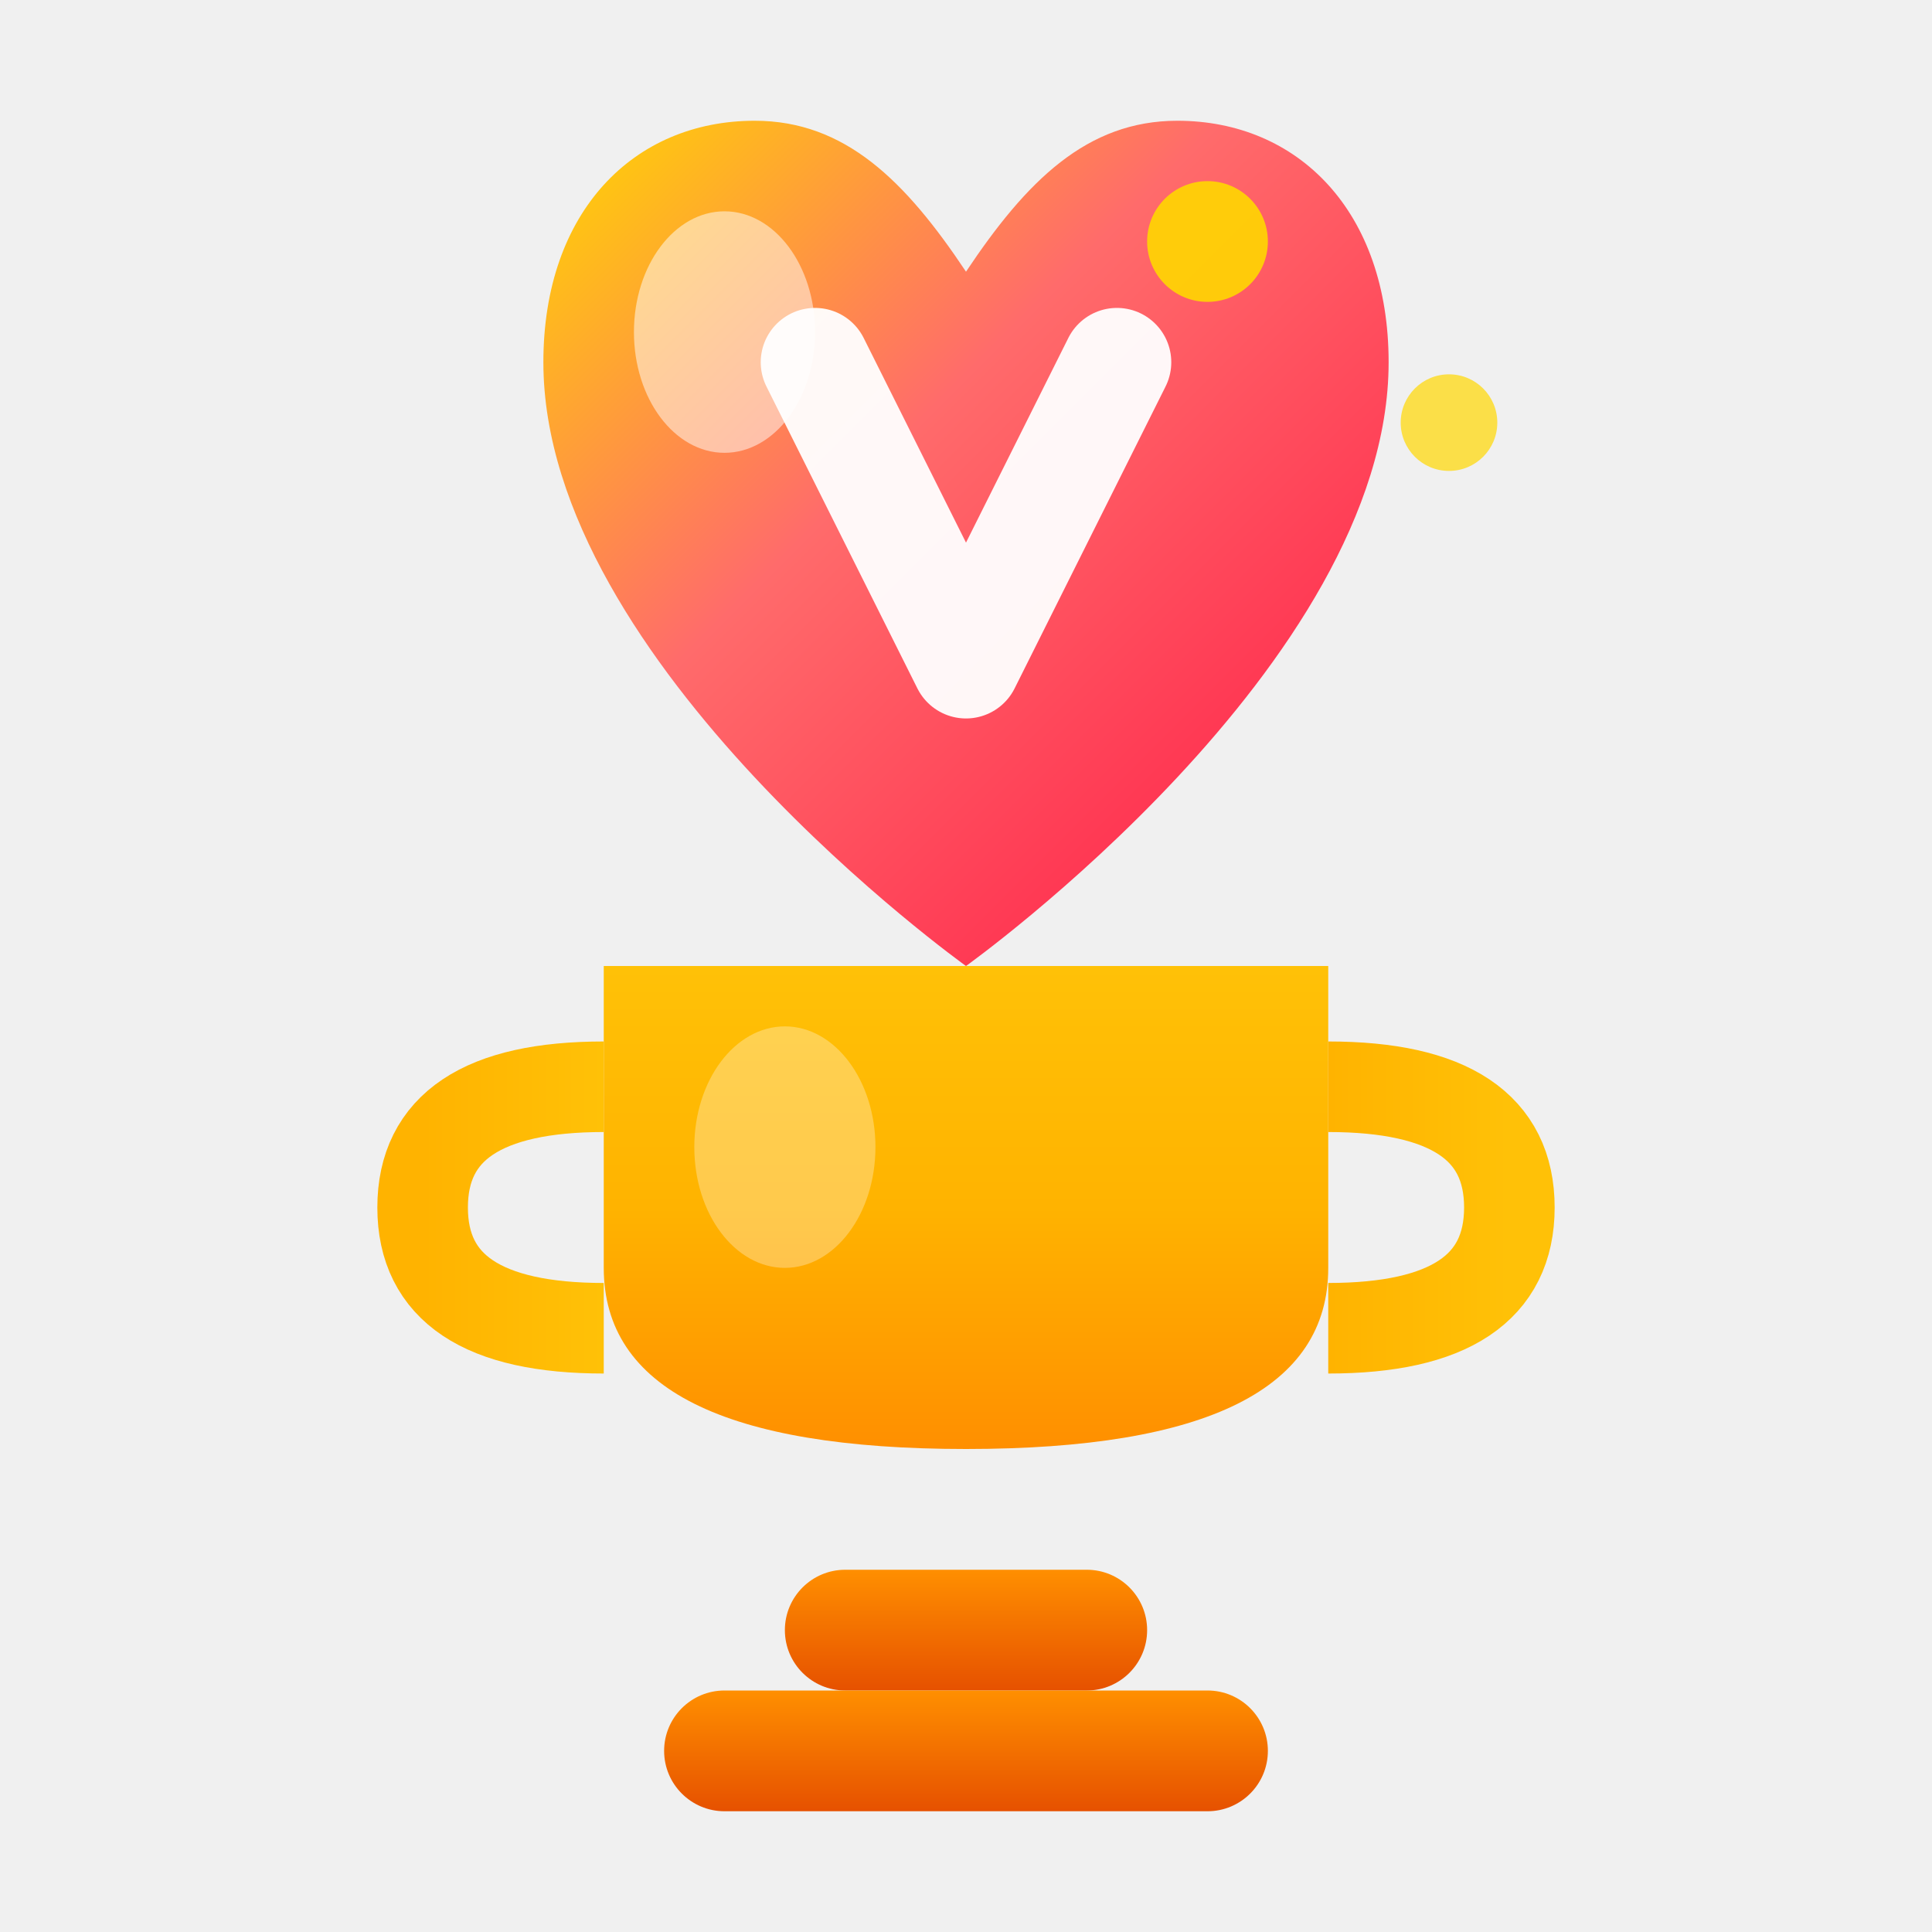
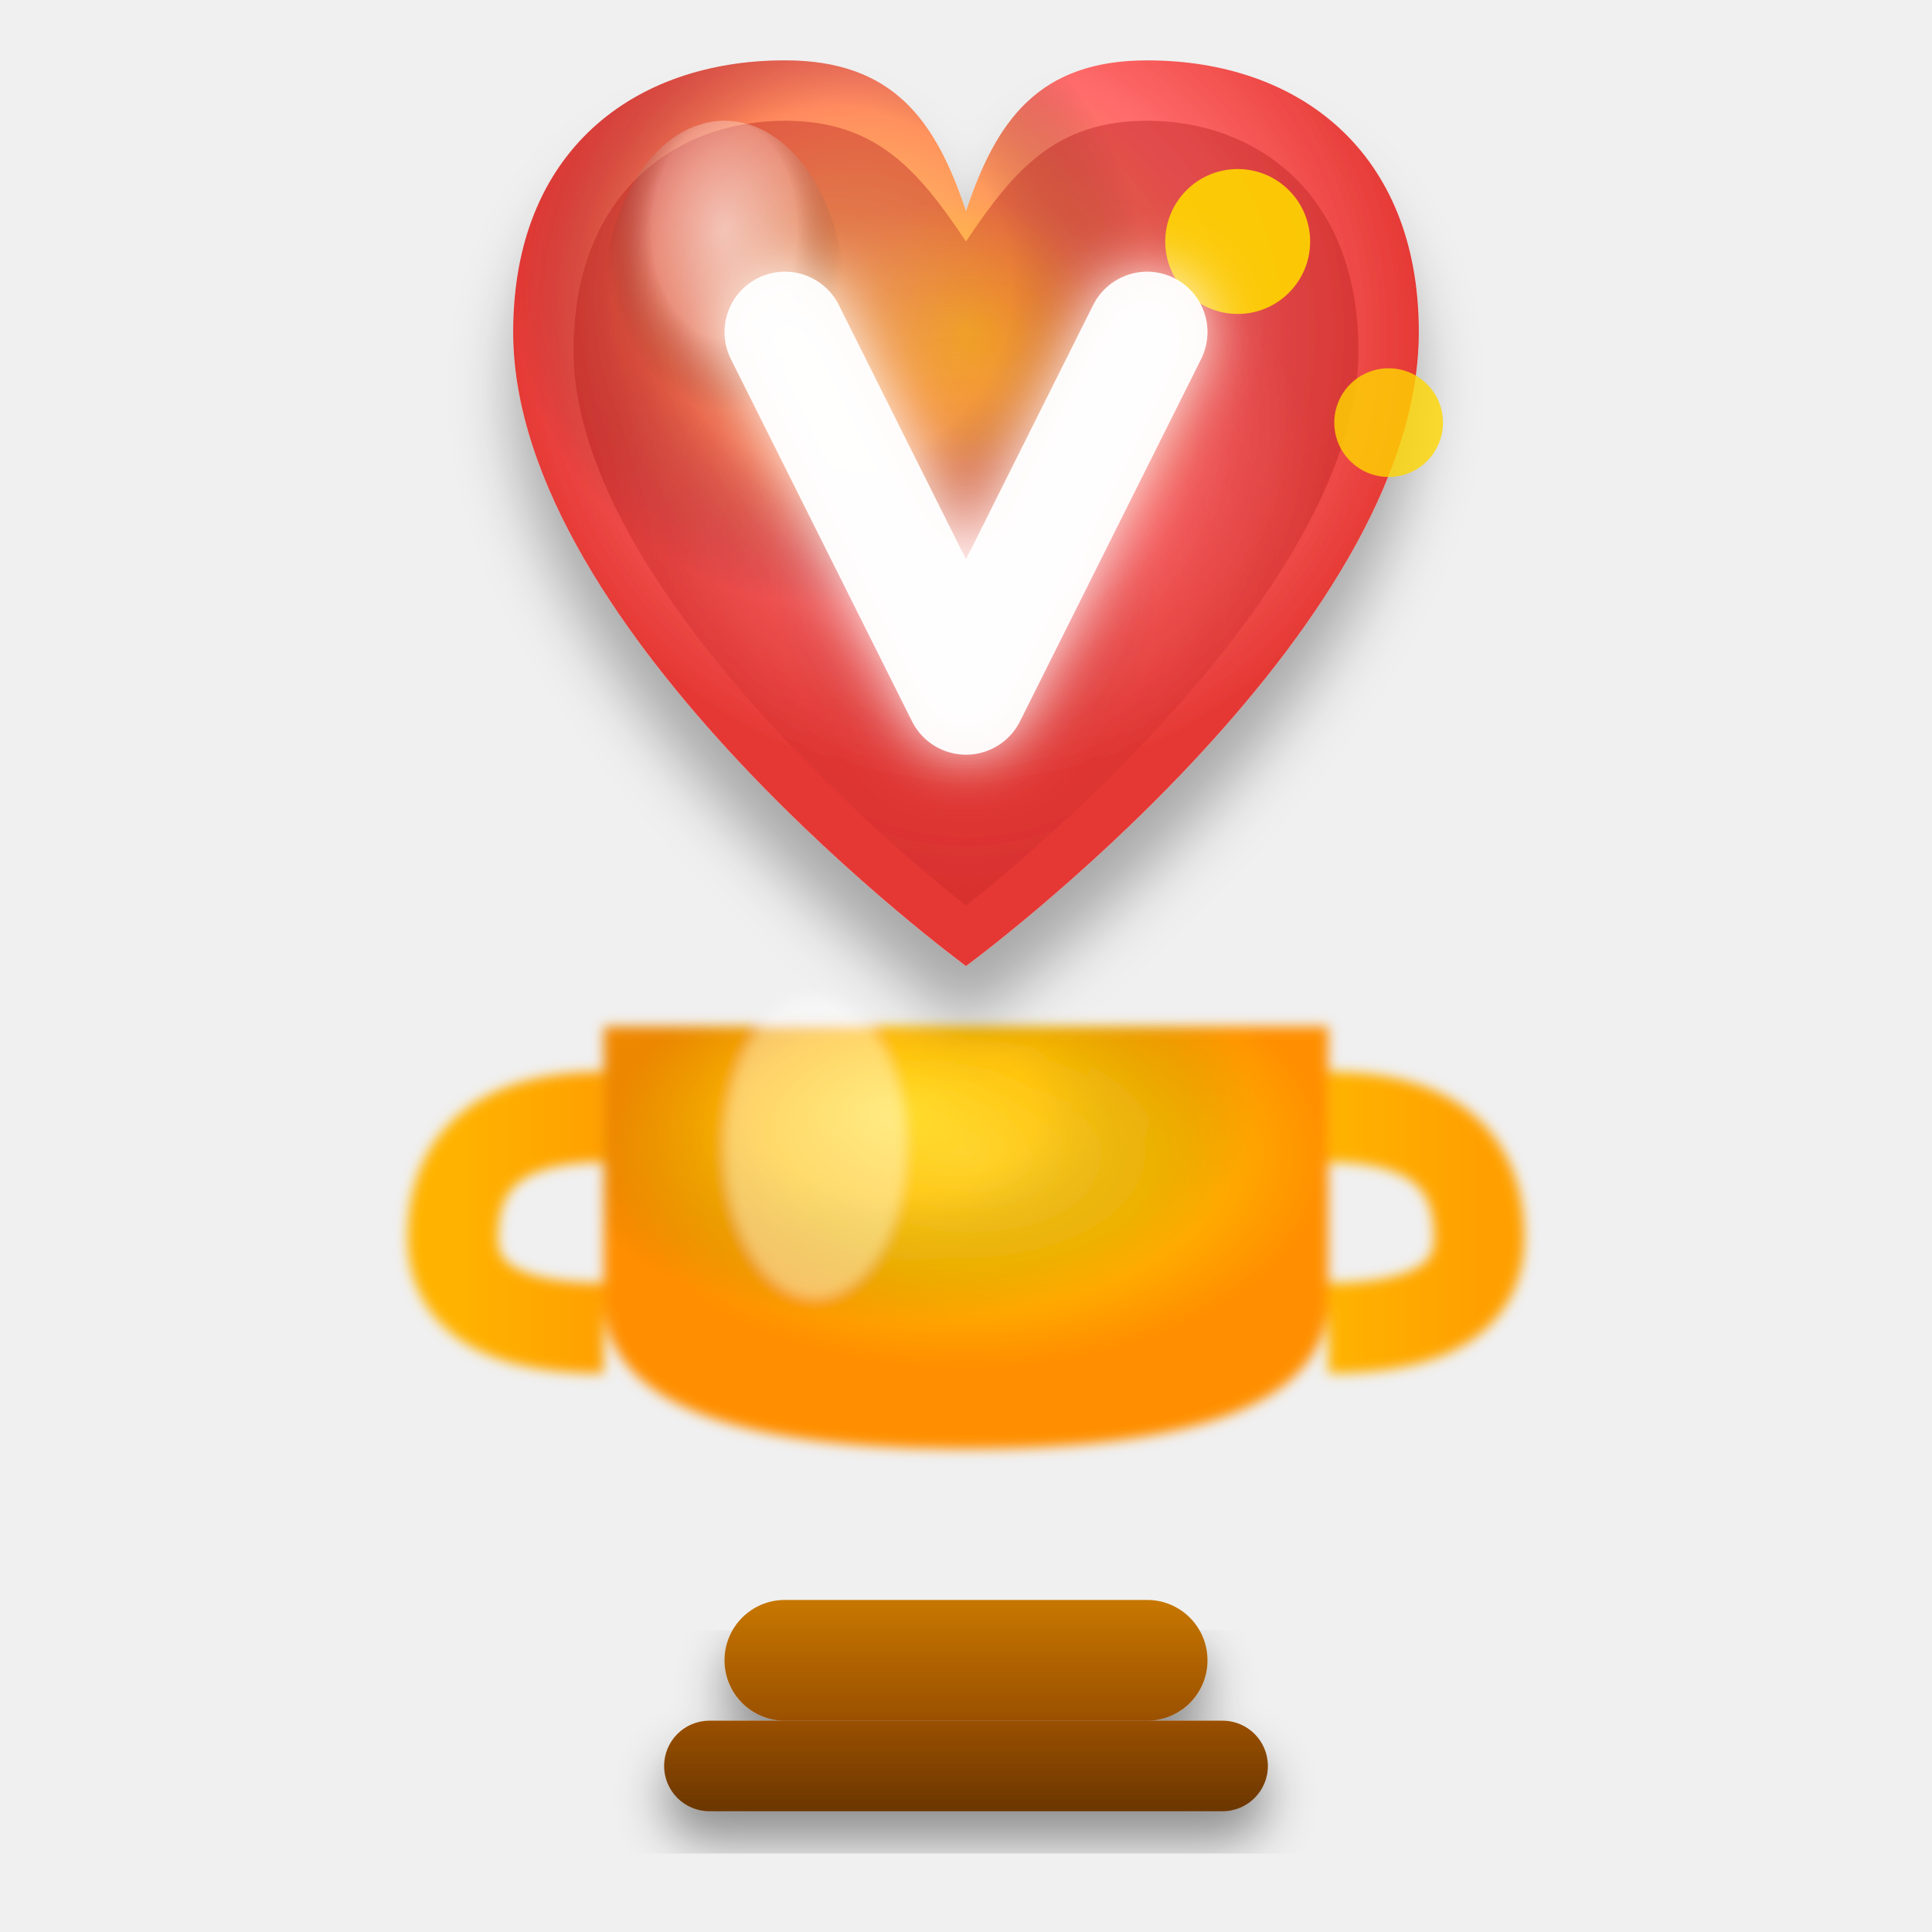
<svg xmlns="http://www.w3.org/2000/svg" width="32" height="32" viewBox="0 0 32 32" fill="none">
-   <rect x="13" y="26" width="6" height="2" rx="1" fill="url(#trophyBaseGrad)" />
-   <rect x="11" y="28" width="10" height="2" rx="1" fill="url(#trophyBaseGrad)" />
-   <path d="M10 16 L10 21 Q10 24 16 24 Q22 24 22 21 L22 16 Z" fill="url(#trophyCupGrad)" />
-   <path d="M10 18 Q7 18 7 20 Q7 22 10 22" fill="none" stroke="url(#trophyHandleGrad)" stroke-width="1.5" />
-   <path d="M22 18 Q25 18 25 20 Q25 22 22 22" fill="none" stroke="url(#trophyHandleGrad)" stroke-width="1.5" />
-   <ellipse cx="13" cy="19" rx="1.5" ry="2" fill="white" opacity="0.3" />
-   <path d="M16 16C16 16 9 11 9 6C9 3.5 10.5 2 12.5 2C14 2 15 3 16 4.5C17 3 18 2 19.5 2C21.5 2 23 3.5 23 6C23 11 16 16 16 16Z" fill="url(#valentineChampionGrad)" />
-   <ellipse cx="12" cy="5.5" rx="1.5" ry="2" fill="white" opacity="0.5" />
-   <circle cx="20" cy="4" r="1" fill="#FFD700" opacity="0.9" />
-   <circle cx="24" cy="7" r="0.8" fill="#FFD700" opacity="0.7" />
-   <path d="M13.5 6 L16 11 L18.5 6" stroke="white" stroke-width="1.8" stroke-linecap="round" stroke-linejoin="round" fill="none" opacity="0.95" />
+   <g filter="url(#trophy_shadow)">
+     <rect x="12" y="26.5" width="8" height="2" rx="1" fill="url(#trophy_base_grad)" />
+     <rect x="11" y="28.5" width="10" height="1.5" rx="0.75" fill="url(#trophy_base_dark)" />
+   </g>
+   <g filter="url(#trophy_filter)">
+     <path d="M10 17L10 21.5Q10 24 16 24Q22 24 22 21.5L22 17Z" fill="url(#trophy_cup_main)" />
+     <path d="M10 17L10 21.5Q10 24 16 24Q22 24 22 21.5L22 17Z" fill="url(#trophy_cup_shine)" />
+     <path d="M10 18.5Q7.5 18.5 7.5 20.5Q7.5 22 10 22" stroke="url(#trophy_handle_grad)" stroke-width="1.5" fill="none" />
+     <path d="M22 18.5Q24.5 18.5 24.5 20.5Q24.5 22 22 22" stroke="url(#trophy_handle_grad)" stroke-width="1.5" fill="none" />
+     <ellipse cx="13.5" cy="19" rx="1.5" ry="2.5" fill="white" opacity="0.4" />
+   </g>
+   <g filter="url(#heart_shadow)">
+     <path d="M16 16C16 16 8.5 10.5 8.5 5.5C8.5 2.5 10.5 1 13 1C14.8 1 15.5 2 16 3.5C16.5 2 17.2 1 19 1C21.5 1 23.5 2.5 23.5 5.5C23.5 10.5 16 16 16 16Z" fill="url(#heart_base_grad)" />
+     <path d="M16 16C16 16 8.5 10.5 8.5 5.5C8.5 2.5 10.5 1 13 1C14.8 1 15.5 2 16 3.5C16.5 2 17.2 1 19 1C21.5 1 23.5 2.5 23.5 5.5C23.5 10.5 16 16 16 16Z" fill="url(#heart_shine_grad)" />
+     <path d="M16 15C16 15 9.5 10 9.5 5.8C9.5 3.2 11.2 2 13 2C14.5 2 15.2 2.8 16 4C16.8 2.8 17.5 2 19 2C20.8 2 22.5 3.2 22.5 5.8C22.5 10 16 15 16 15Z" fill="url(#heart_inner_shadow)" />
+   </g>
+   <ellipse cx="12" cy="5" rx="2" ry="3" fill="url(#heart_highlight)" opacity="0.6" />
+   <circle cx="20.5" cy="4" r="1.2" fill="#FFD700" opacity="0.9">
+     <animate attributeName="opacity" values="0.7;1;0.7" dur="2s" repeatCount="indefinite" />
+   </circle>
+   <circle cx="23" cy="7" r="0.9" fill="#FFD700" opacity="0.8" />
+   <g filter="url(#v_glow)">
+     <path d="M13 5.5L16 11.5L19 5.5" stroke="white" stroke-width="2" stroke-linecap="round" stroke-linejoin="round" fill="none" opacity="0.95" />
+   </g>
  <defs>
-     <linearGradient id="valentineChampionGrad" x1="0%" y1="0%" x2="100%" y2="100%">
+     <linearGradient id="trophy_base_grad" x1="0%" y1="0%" x2="0%" y2="100%">
+       <stop offset="0%" stop-color="#C77700" />
+       <stop offset="100%" stop-color="#9A5000" />
+     </linearGradient>
+     <linearGradient id="trophy_base_dark" x1="0%" y1="0%" x2="0%" y2="100%">
+       <stop offset="0%" stop-color="#9A5000" />
+       <stop offset="100%" stop-color="#6B3600" />
+     </linearGradient>
+     <radialGradient id="trophy_cup_main" cx="50%" cy="30%">
+       <stop offset="0%" stop-color="#FFD93D" />
+       <stop offset="50%" stop-color="#FFC107" />
+       <stop offset="100%" stop-color="#FF8F00" />
+     </radialGradient>
+     <radialGradient id="trophy_cup_shine" cx="40%" cy="20%">
+       <stop offset="0%" stop-color="#FFEB3B" stop-opacity="0.6" />
+       <stop offset="40%" stop-color="#FFC107" stop-opacity="0.3" />
+       <stop offset="100%" stop-color="transparent" />
+     </radialGradient>
+     <linearGradient id="trophy_handle_grad">
+       <stop offset="0%" stop-color="#FFB300" />
+       <stop offset="100%" stop-color="#FFA000" />
+     </linearGradient>
+     <radialGradient id="heart_base_grad" cx="50%" cy="30%">
      <stop offset="0%" stop-color="#FFD700" />
-       <stop offset="40%" stop-color="#FF6B6B" />
-       <stop offset="100%" stop-color="#FF1744" />
-     </linearGradient>
-     <linearGradient id="trophyCupGrad" x1="0%" y1="0%" x2="0%" y2="100%">
-       <stop offset="0%" stop-color="#FFC107" />
-       <stop offset="50%" stop-color="#FFB300" />
-       <stop offset="100%" stop-color="#FF8F00" />
-     </linearGradient>
-     <linearGradient id="trophyBaseGrad" x1="0%" y1="0%" x2="0%" y2="100%">
-       <stop offset="0%" stop-color="#FF8F00" />
-       <stop offset="100%" stop-color="#E65100" />
-     </linearGradient>
-     <linearGradient id="trophyHandleGrad" x1="0%" y1="0%" x2="100%" y2="0%">
-       <stop offset="0%" stop-color="#FFB300" />
-       <stop offset="100%" stop-color="#FFC107" />
-     </linearGradient>
+       <stop offset="30%" stop-color="#FF8A65" />
+       <stop offset="60%" stop-color="#FF6B6B" />
+       <stop offset="100%" stop-color="#E53935" />
+     </radialGradient>
+     <radialGradient id="heart_shine_grad" cx="35%" cy="25%">
+       <stop offset="0%" stop-color="#FFE57F" stop-opacity="0.8" />
+       <stop offset="40%" stop-color="#FFB74D" stop-opacity="0.4" />
+       <stop offset="70%" stop-color="transparent" />
+     </radialGradient>
+     <radialGradient id="heart_inner_shadow" cx="50%" cy="60%">
+       <stop offset="0%" stop-color="transparent" />
+       <stop offset="50%" stop-color="#C62828" stop-opacity="0.2" />
+       <stop offset="100%" stop-color="#B71C1C" stop-opacity="0.4" />
+     </radialGradient>
+     <radialGradient id="heart_highlight" cx="50%" cy="30%">
+       <stop offset="0%" stop-color="white" />
+       <stop offset="60%" stop-color="white" stop-opacity="0.5" />
+       <stop offset="100%" stop-color="transparent" />
+     </radialGradient>
+     <filter id="heart_shadow" x="-20%" y="-10%" width="140%" height="130%">
+       <feGaussianBlur in="SourceAlpha" stdDeviation="0.5" />
+       <feOffset dx="0" dy="1" result="offsetblur" />
+       <feComponentTransfer>
+         <feFuncA type="linear" slope="0.3" />
+       </feComponentTransfer>
+       <feMerge>
+         <feMergeNode />
+         <feMergeNode in="SourceGraphic" />
+       </feMerge>
+     </filter>
+     <filter id="trophy_shadow" x="-10%" y="0%" width="120%" height="120%">
+       <feGaussianBlur in="SourceAlpha" stdDeviation="0.4" />
+       <feOffset dx="0" dy="0.5" result="offsetblur" />
+       <feComponentTransfer>
+         <feFuncA type="linear" slope="0.4" />
+       </feComponentTransfer>
+       <feMerge>
+         <feMergeNode />
+         <feMergeNode in="SourceGraphic" />
+       </feMerge>
+     </filter>
+     <filter id="trophy_filter">
+       <feGaussianBlur in="SourceGraphic" stdDeviation="0.1" />
+     </filter>
+     <filter id="v_glow" x="-50%" y="-50%" width="200%" height="200%">
+       <feGaussianBlur in="SourceGraphic" stdDeviation="0.5" result="blur" />
+       <feMerge>
+         <feMergeNode in="blur" />
+         <feMergeNode in="SourceGraphic" />
+       </feMerge>
+     </filter>
  </defs>
</svg>
